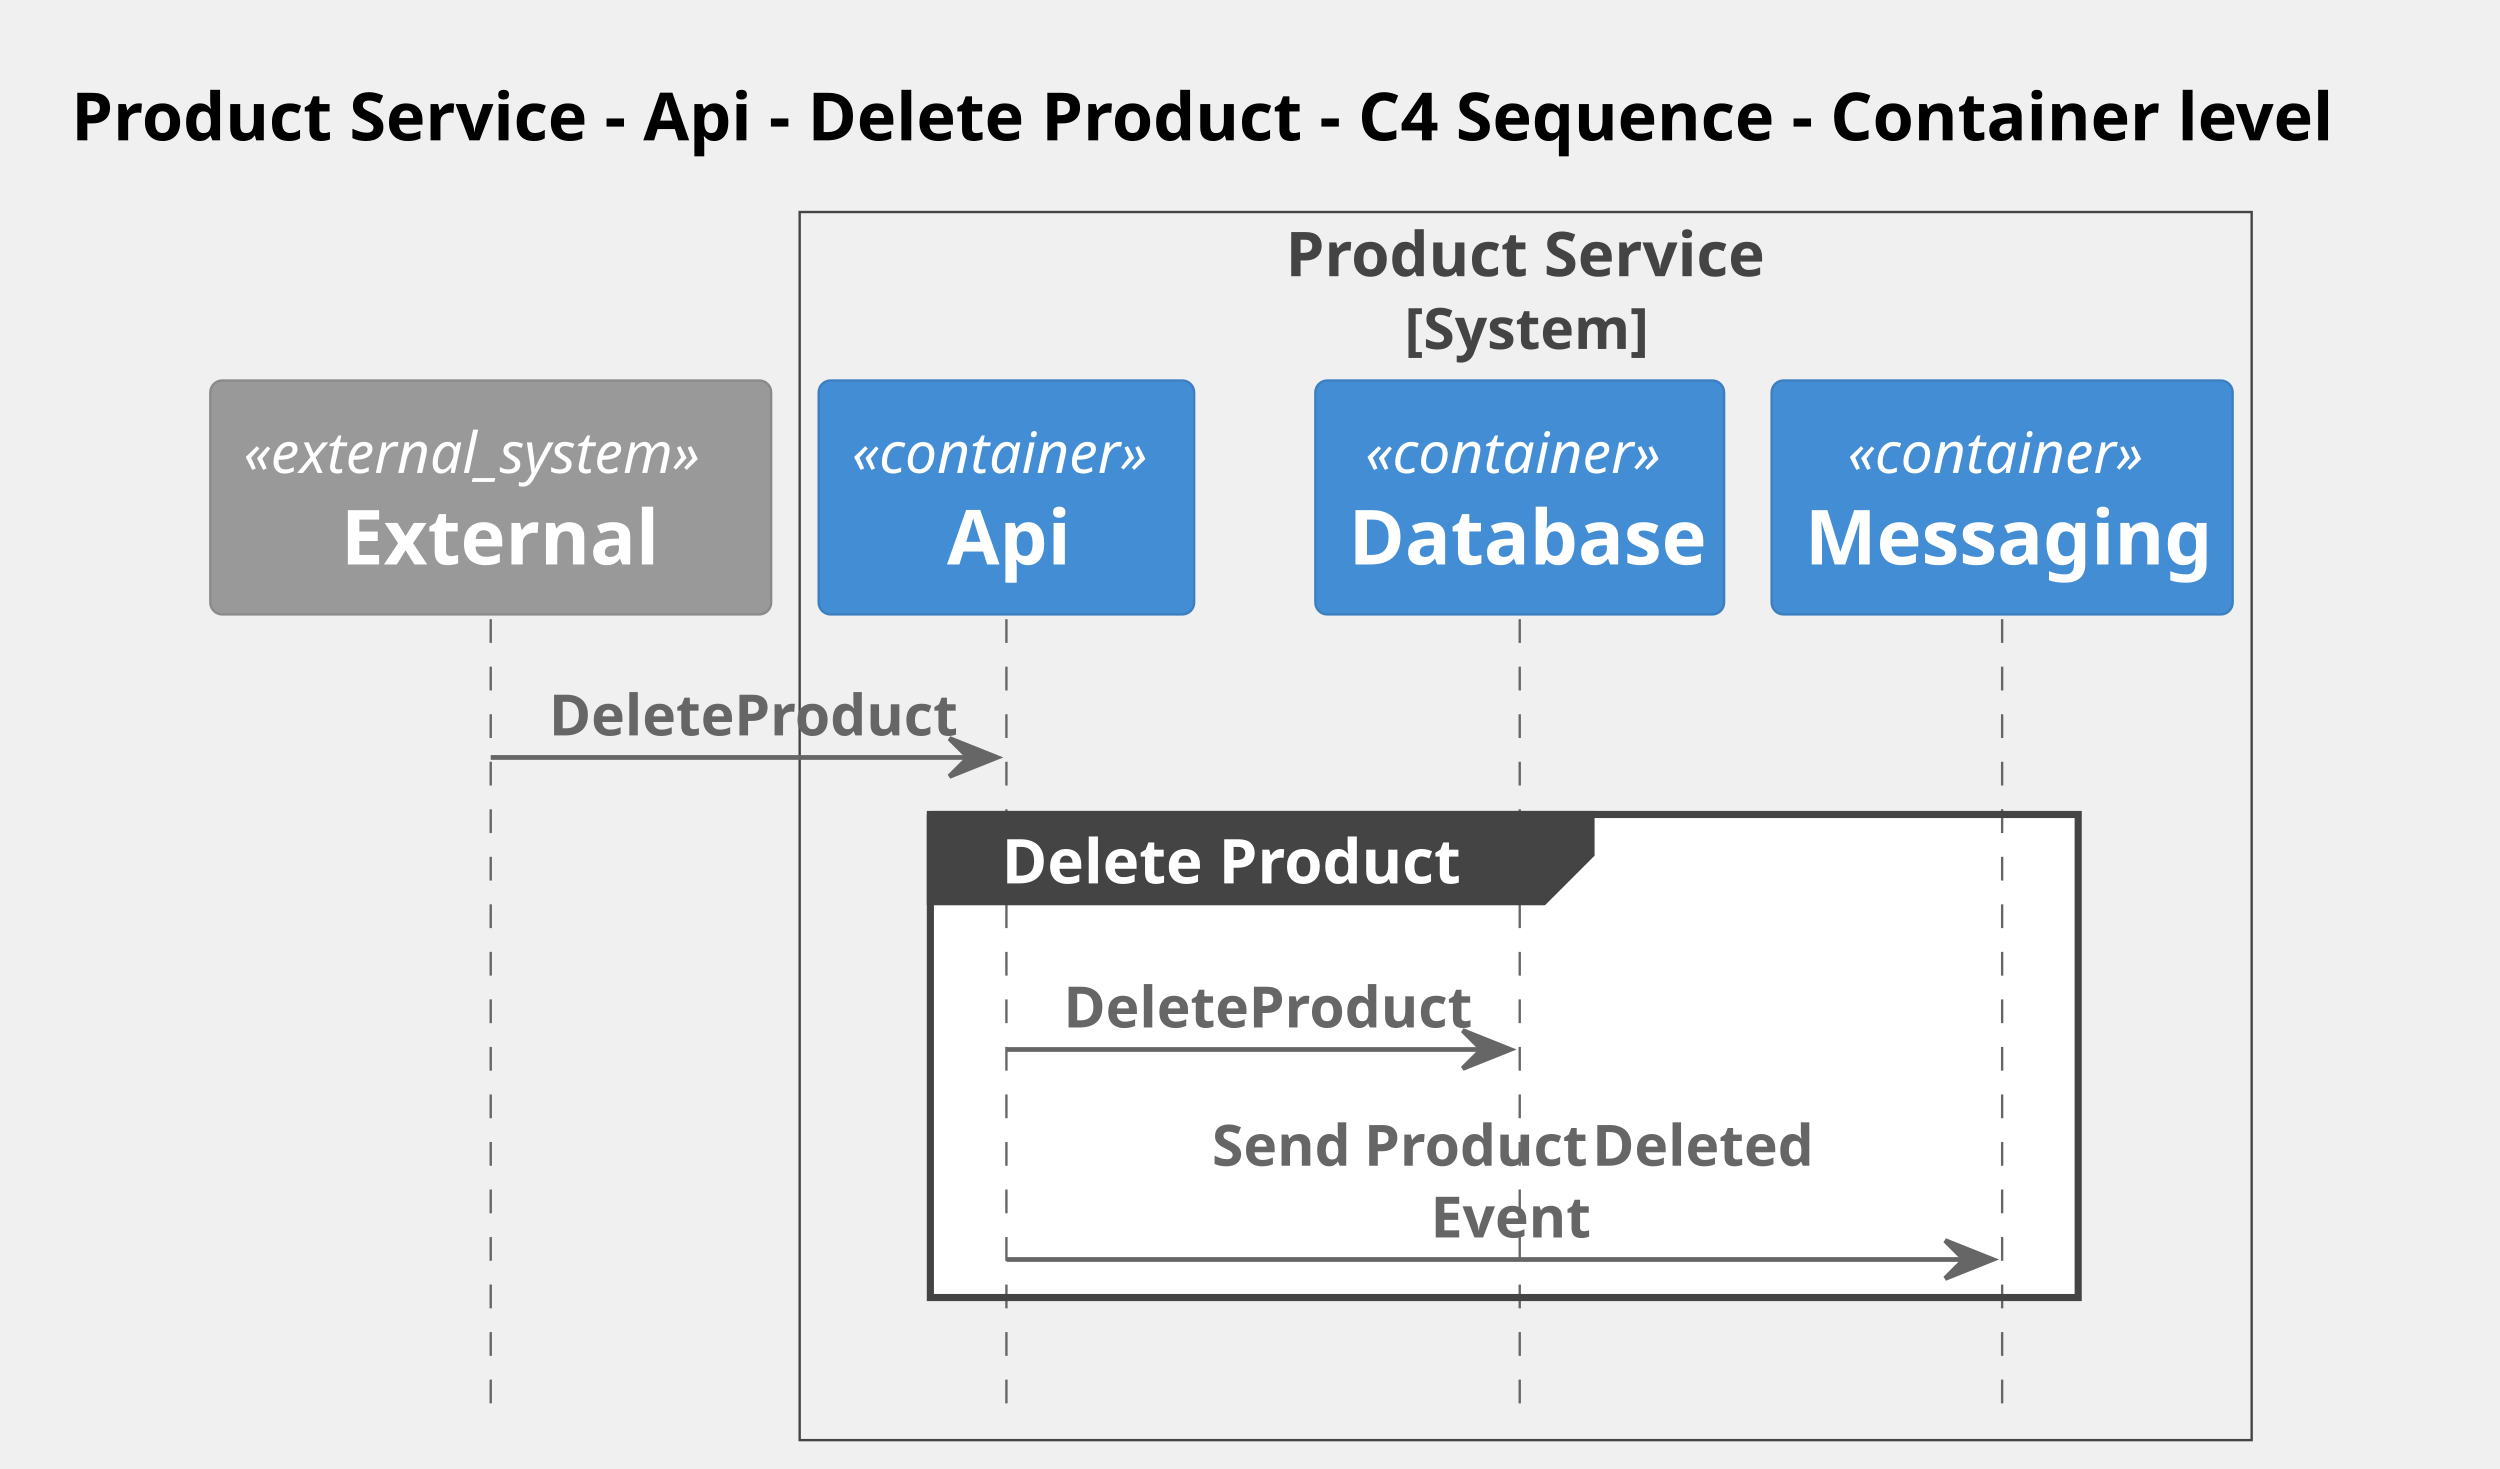
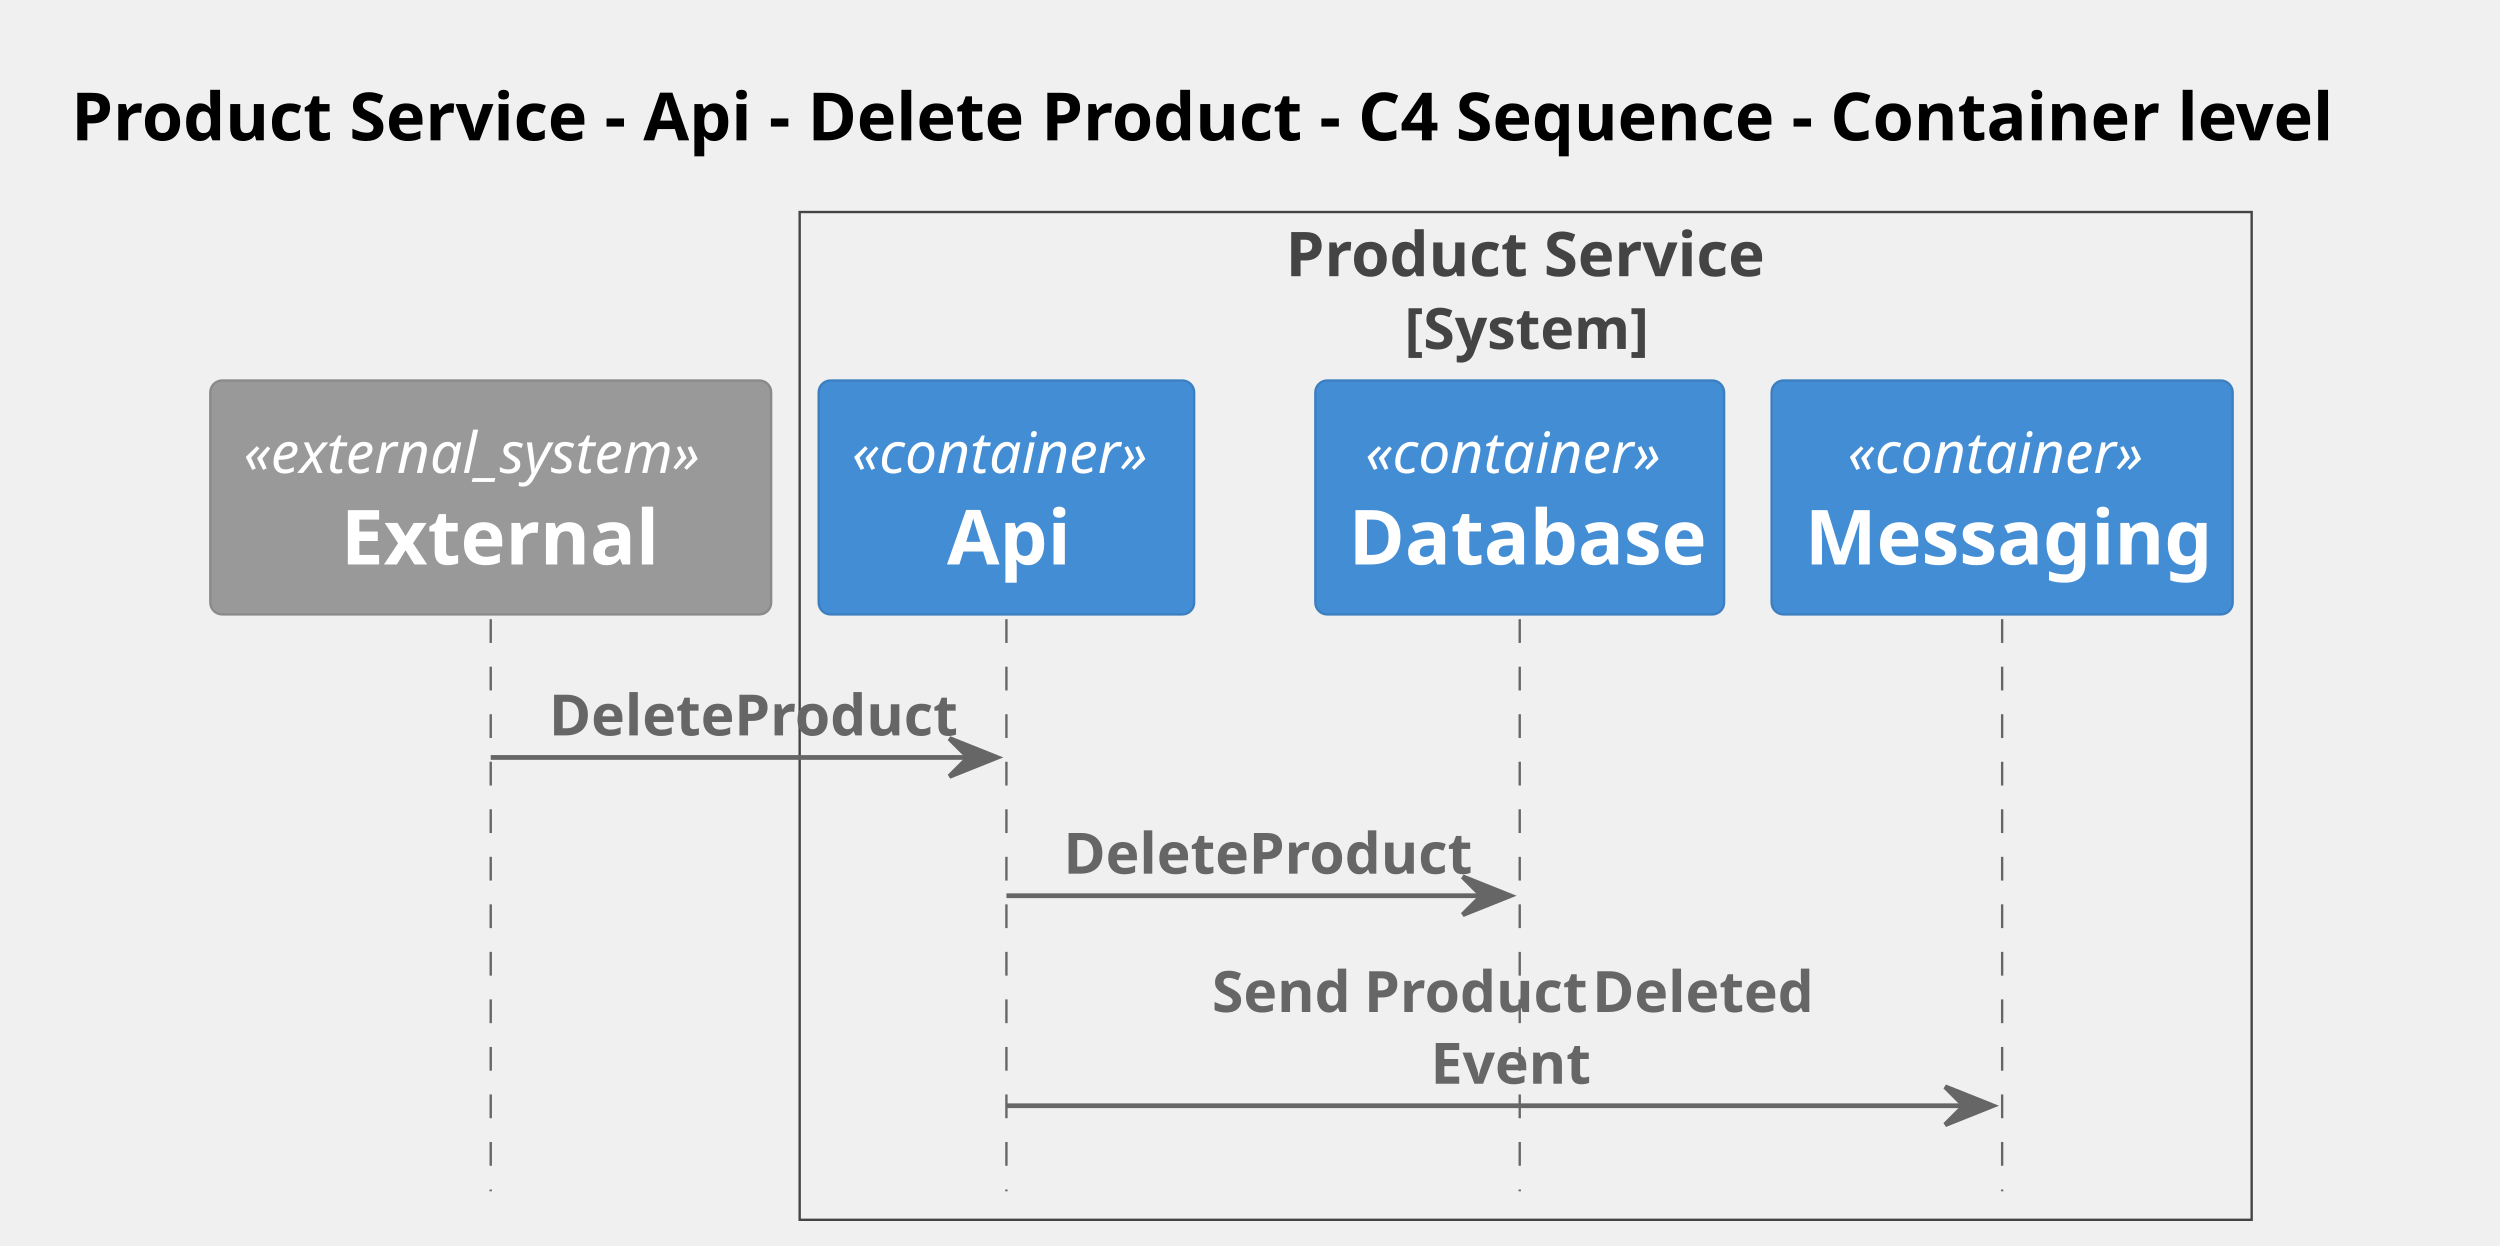
- <svg xmlns="http://www.w3.org/2000/svg" contentStyleType="text/css" height="309px" preserveAspectRatio="none" style="width:526px;height:309px;background:#FFFFFF;" version="1.1" viewBox="0 0 526 309" width="526px" zoomAndPan="magnify">
+ <svg xmlns="http://www.w3.org/2000/svg" contentStyleType="text/css" height="262px" preserveAspectRatio="none" style="width:526px;height:262px;background:#FFFFFF;" version="1.1" viewBox="0 0 526 262" width="526px" zoomAndPan="magnify">
  <defs />
  <g>
-     <rect fill="none" height="258.391" style="stroke:#444444;stroke-width:0.5;" width="305.5" x="168.25" y="44.609" />
+     <rect fill="none" height="212.039" style="stroke:#444444;stroke-width:0.5;" width="305.5" x="168.25" y="44.609" />
    <text fill="#444444" font-family="sans-serif" font-size="13" font-weight="bold" lengthAdjust="spacing" textLength="101" x="270.5" y="58.105">Product Service</text>
    <text fill="#444444" font-family="sans-serif" font-size="12" font-weight="bold" lengthAdjust="spacing" textLength="51" x="295.5" y="73.418">[System]</text>
    <text fill="#000000" font-family="sans-serif" font-size="14" font-weight="bold" lengthAdjust="spacing" textLength="493" x="15" y="29.533">Product Service - Api - Delete Product - C4 Sequence - Container level</text>
-     <rect fill="#FFFFFF" height="101.633" style="stroke:#FFFFFF;stroke-width:1.0;" width="241.5" x="195.75" y="171.367" />
-     <line style="stroke:#666666;stroke-width:0.5;stroke-dasharray:5.0,5.0;" x1="103.25" x2="103.25" y1="130.273" y2="297" />
-     <line style="stroke:#666666;stroke-width:0.5;stroke-dasharray:5.0,5.0;" x1="211.75" x2="211.75" y1="130.273" y2="297" />
-     <line style="stroke:#666666;stroke-width:0.5;stroke-dasharray:5.0,5.0;" x1="319.75" x2="319.75" y1="130.273" y2="297" />
-     <line style="stroke:#666666;stroke-width:0.5;stroke-dasharray:5.0,5.0;" x1="421.25" x2="421.25" y1="130.273" y2="297" />
+     <line style="stroke:#666666;stroke-width:0.5;stroke-dasharray:5.0,5.0;" x1="103.25" x2="103.25" y1="130.273" y2="250.648" />
+     <line style="stroke:#666666;stroke-width:0.5;stroke-dasharray:5.0,5.0;" x1="211.75" x2="211.75" y1="130.273" y2="250.648" />
+     <line style="stroke:#666666;stroke-width:0.5;stroke-dasharray:5.0,5.0;" x1="319.75" x2="319.75" y1="130.273" y2="250.648" />
+     <line style="stroke:#666666;stroke-width:0.5;stroke-dasharray:5.0,5.0;" x1="421.25" x2="421.25" y1="130.273" y2="250.648" />
    <rect fill="#999999" height="49.219" rx="2.5" ry="2.5" style="stroke:#8A8A8A;stroke-width:0.5;" width="118" x="44.25" y="80.055" />
    <text fill="#FFFFFF" font-family="sans-serif" font-size="12" font-style="italic" lengthAdjust="spacing" textLength="104" x="51.25" y="99.512">«external_system»</text>
    <text fill="#FFFFFF" font-family="sans-serif" font-size="16" font-weight="bold" lengthAdjust="spacing" textLength="63" x="71.75" y="118.758">External</text>
    <rect fill="#438DD5" height="49.219" rx="2.5" ry="2.5" style="stroke:#3C7FC0;stroke-width:0.5;" width="79" x="172.25" y="80.055" />
    <text fill="#FFFFFF" font-family="sans-serif" font-size="12" font-style="italic" lengthAdjust="spacing" textLength="65" x="179.25" y="99.512">«container»</text>
    <text fill="#FFFFFF" font-family="sans-serif" font-size="16" font-weight="bold" lengthAdjust="spacing" textLength="25" x="199.25" y="118.758">Api</text>
    <rect fill="#438DD5" height="49.219" rx="2.5" ry="2.5" style="stroke:#3C7FC0;stroke-width:0.5;" width="86" x="276.75" y="80.055" />
    <text fill="#FFFFFF" font-family="sans-serif" font-size="12" font-style="italic" lengthAdjust="spacing" textLength="65" x="287.25" y="99.512">«container»</text>
    <text fill="#FFFFFF" font-family="sans-serif" font-size="16" font-weight="bold" lengthAdjust="spacing" textLength="72" x="283.75" y="118.758">Database</text>
    <rect fill="#438DD5" height="49.219" rx="2.5" ry="2.5" style="stroke:#3C7FC0;stroke-width:0.5;" width="97" x="372.75" y="80.055" />
    <text fill="#FFFFFF" font-family="sans-serif" font-size="12" font-style="italic" lengthAdjust="spacing" textLength="65" x="388.75" y="99.512">«container»</text>
    <text fill="#FFFFFF" font-family="sans-serif" font-size="16" font-weight="bold" lengthAdjust="spacing" textLength="83" x="379.75" y="118.758">Messaging</text>
    <polygon fill="#666666" points="199.75,155.367,209.75,159.367,199.75,163.367,203.75,159.367" style="stroke:#666666;stroke-width:1.0;" />
    <line style="stroke:#666666;stroke-width:1.0;" x1="103.25" x2="205.75" y1="159.367" y2="159.367" />
    <text fill="#666666" font-family="sans-serif" font-size="12" font-weight="bold" lengthAdjust="spacing" textLength="36" x="115.5" y="154.731">Delete</text>
    <text fill="#666666" font-family="sans-serif" font-size="12" font-weight="bold" lengthAdjust="spacing" textLength="3" x="151.5" y="154.731"> </text>
    <text fill="#666666" font-family="sans-serif" font-size="12" font-weight="bold" lengthAdjust="spacing" textLength="45" x="154.5" y="154.731">Product</text>
-     <path d="M195.75,171.367 L334.75,171.367 L334.75,179.719 L324.75,189.719 L195.75,189.719 L195.75,171.367 " fill="#444444" style="stroke:#444444;stroke-width:1.5;" />
-     <rect fill="none" height="101.633" style="stroke:#444444;stroke-width:1.5;" width="241.5" x="195.75" y="171.367" />
-     <text fill="#FFFFFF" font-family="sans-serif" font-size="13" font-weight="bold" lengthAdjust="spacing" textLength="94" x="210.75" y="185.862">Delete Product</text>
-     <polygon fill="#666666" points="307.75,216.812,317.75,220.812,307.75,224.812,311.75,220.812" style="stroke:#666666;stroke-width:1.0;" />
-     <line style="stroke:#666666;stroke-width:1.0;" x1="211.75" x2="313.75" y1="220.812" y2="220.812" />
-     <text fill="#666666" font-family="sans-serif" font-size="12" font-weight="bold" lengthAdjust="spacing" textLength="36" x="223.75" y="216.176">Delete</text>
-     <text fill="#666666" font-family="sans-serif" font-size="12" font-weight="bold" lengthAdjust="spacing" textLength="3" x="259.75" y="216.176"> </text>
-     <text fill="#666666" font-family="sans-serif" font-size="12" font-weight="bold" lengthAdjust="spacing" textLength="45" x="262.75" y="216.176">Product</text>
-     <polygon fill="#666666" points="409.25,261,419.25,265,409.25,269,413.25,265" style="stroke:#666666;stroke-width:1.0;" />
-     <line style="stroke:#666666;stroke-width:1.0;" x1="211.75" x2="415.25" y1="265" y2="265" />
-     <text fill="#666666" font-family="sans-serif" font-size="12" font-weight="bold" lengthAdjust="spacing" textLength="29" x="255" y="245.269">Send</text>
-     <text fill="#666666" font-family="sans-serif" font-size="12" font-weight="bold" lengthAdjust="spacing" textLength="3" x="284" y="245.269"> </text>
-     <text fill="#666666" font-family="sans-serif" font-size="12" font-weight="bold" lengthAdjust="spacing" textLength="45" x="287" y="245.269">Product</text>
-     <text fill="#666666" font-family="sans-serif" font-size="12" font-weight="bold" lengthAdjust="spacing" textLength="3" x="332" y="245.269"> </text>
-     <text fill="#666666" font-family="sans-serif" font-size="12" font-weight="bold" lengthAdjust="spacing" textLength="43" x="335" y="245.269">Deleted</text>
-     <text fill="#666666" font-family="sans-serif" font-size="12" font-weight="bold" lengthAdjust="spacing" textLength="31" x="301" y="260.363">Event</text>
+     <polygon fill="#666666" points="307.75,184.461,317.75,188.461,307.75,192.461,311.75,188.461" style="stroke:#666666;stroke-width:1.0;" />
+     <line style="stroke:#666666;stroke-width:1.0;" x1="211.75" x2="313.75" y1="188.461" y2="188.461" />
+     <text fill="#666666" font-family="sans-serif" font-size="12" font-weight="bold" lengthAdjust="spacing" textLength="36" x="223.75" y="183.824">Delete</text>
+     <text fill="#666666" font-family="sans-serif" font-size="12" font-weight="bold" lengthAdjust="spacing" textLength="3" x="259.75" y="183.824"> </text>
+     <text fill="#666666" font-family="sans-serif" font-size="12" font-weight="bold" lengthAdjust="spacing" textLength="45" x="262.75" y="183.824">Product</text>
+     <polygon fill="#666666" points="409.25,228.648,419.25,232.648,409.25,236.648,413.25,232.648" style="stroke:#666666;stroke-width:1.0;" />
+     <line style="stroke:#666666;stroke-width:1.0;" x1="211.75" x2="415.25" y1="232.648" y2="232.648" />
+     <text fill="#666666" font-family="sans-serif" font-size="12" font-weight="bold" lengthAdjust="spacing" textLength="29" x="255" y="212.918">Send</text>
+     <text fill="#666666" font-family="sans-serif" font-size="12" font-weight="bold" lengthAdjust="spacing" textLength="3" x="284" y="212.918"> </text>
+     <text fill="#666666" font-family="sans-serif" font-size="12" font-weight="bold" lengthAdjust="spacing" textLength="45" x="287" y="212.918">Product</text>
+     <text fill="#666666" font-family="sans-serif" font-size="12" font-weight="bold" lengthAdjust="spacing" textLength="3" x="332" y="212.918"> </text>
+     <text fill="#666666" font-family="sans-serif" font-size="12" font-weight="bold" lengthAdjust="spacing" textLength="43" x="335" y="212.918">Deleted</text>
+     <text fill="#666666" font-family="sans-serif" font-size="12" font-weight="bold" lengthAdjust="spacing" textLength="31" x="301" y="228.012">Event</text>
  </g>
</svg>
